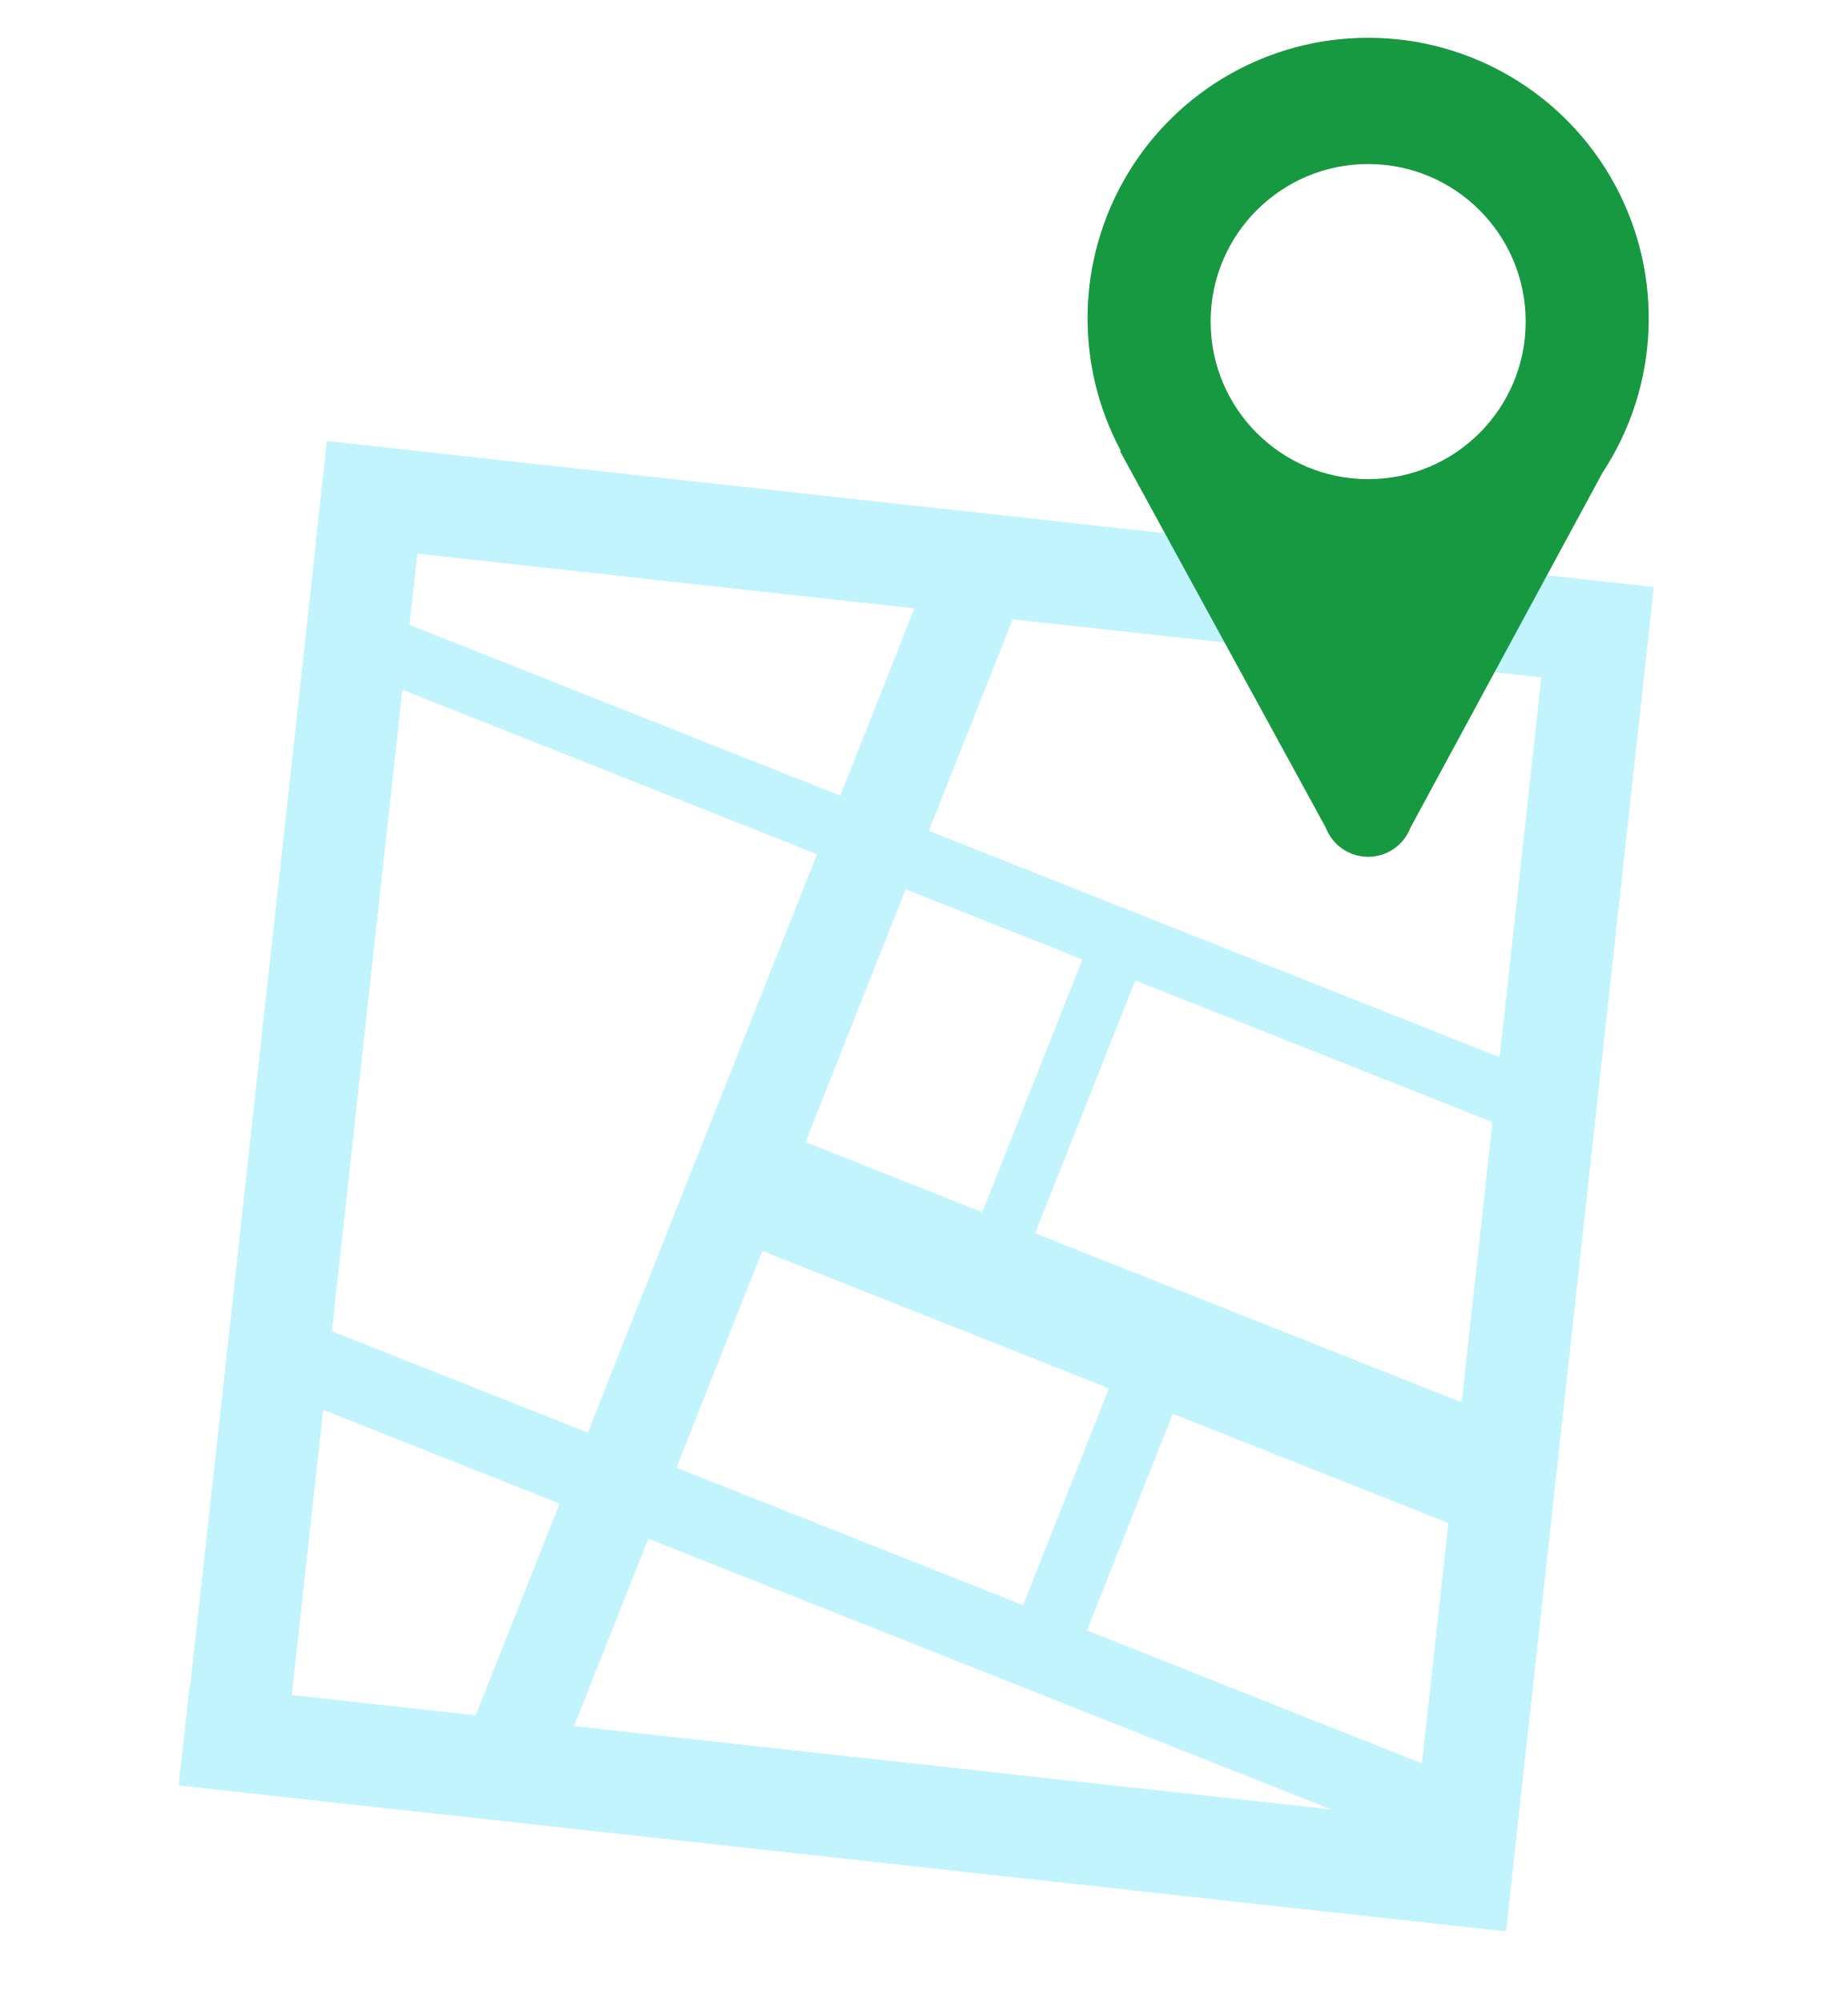
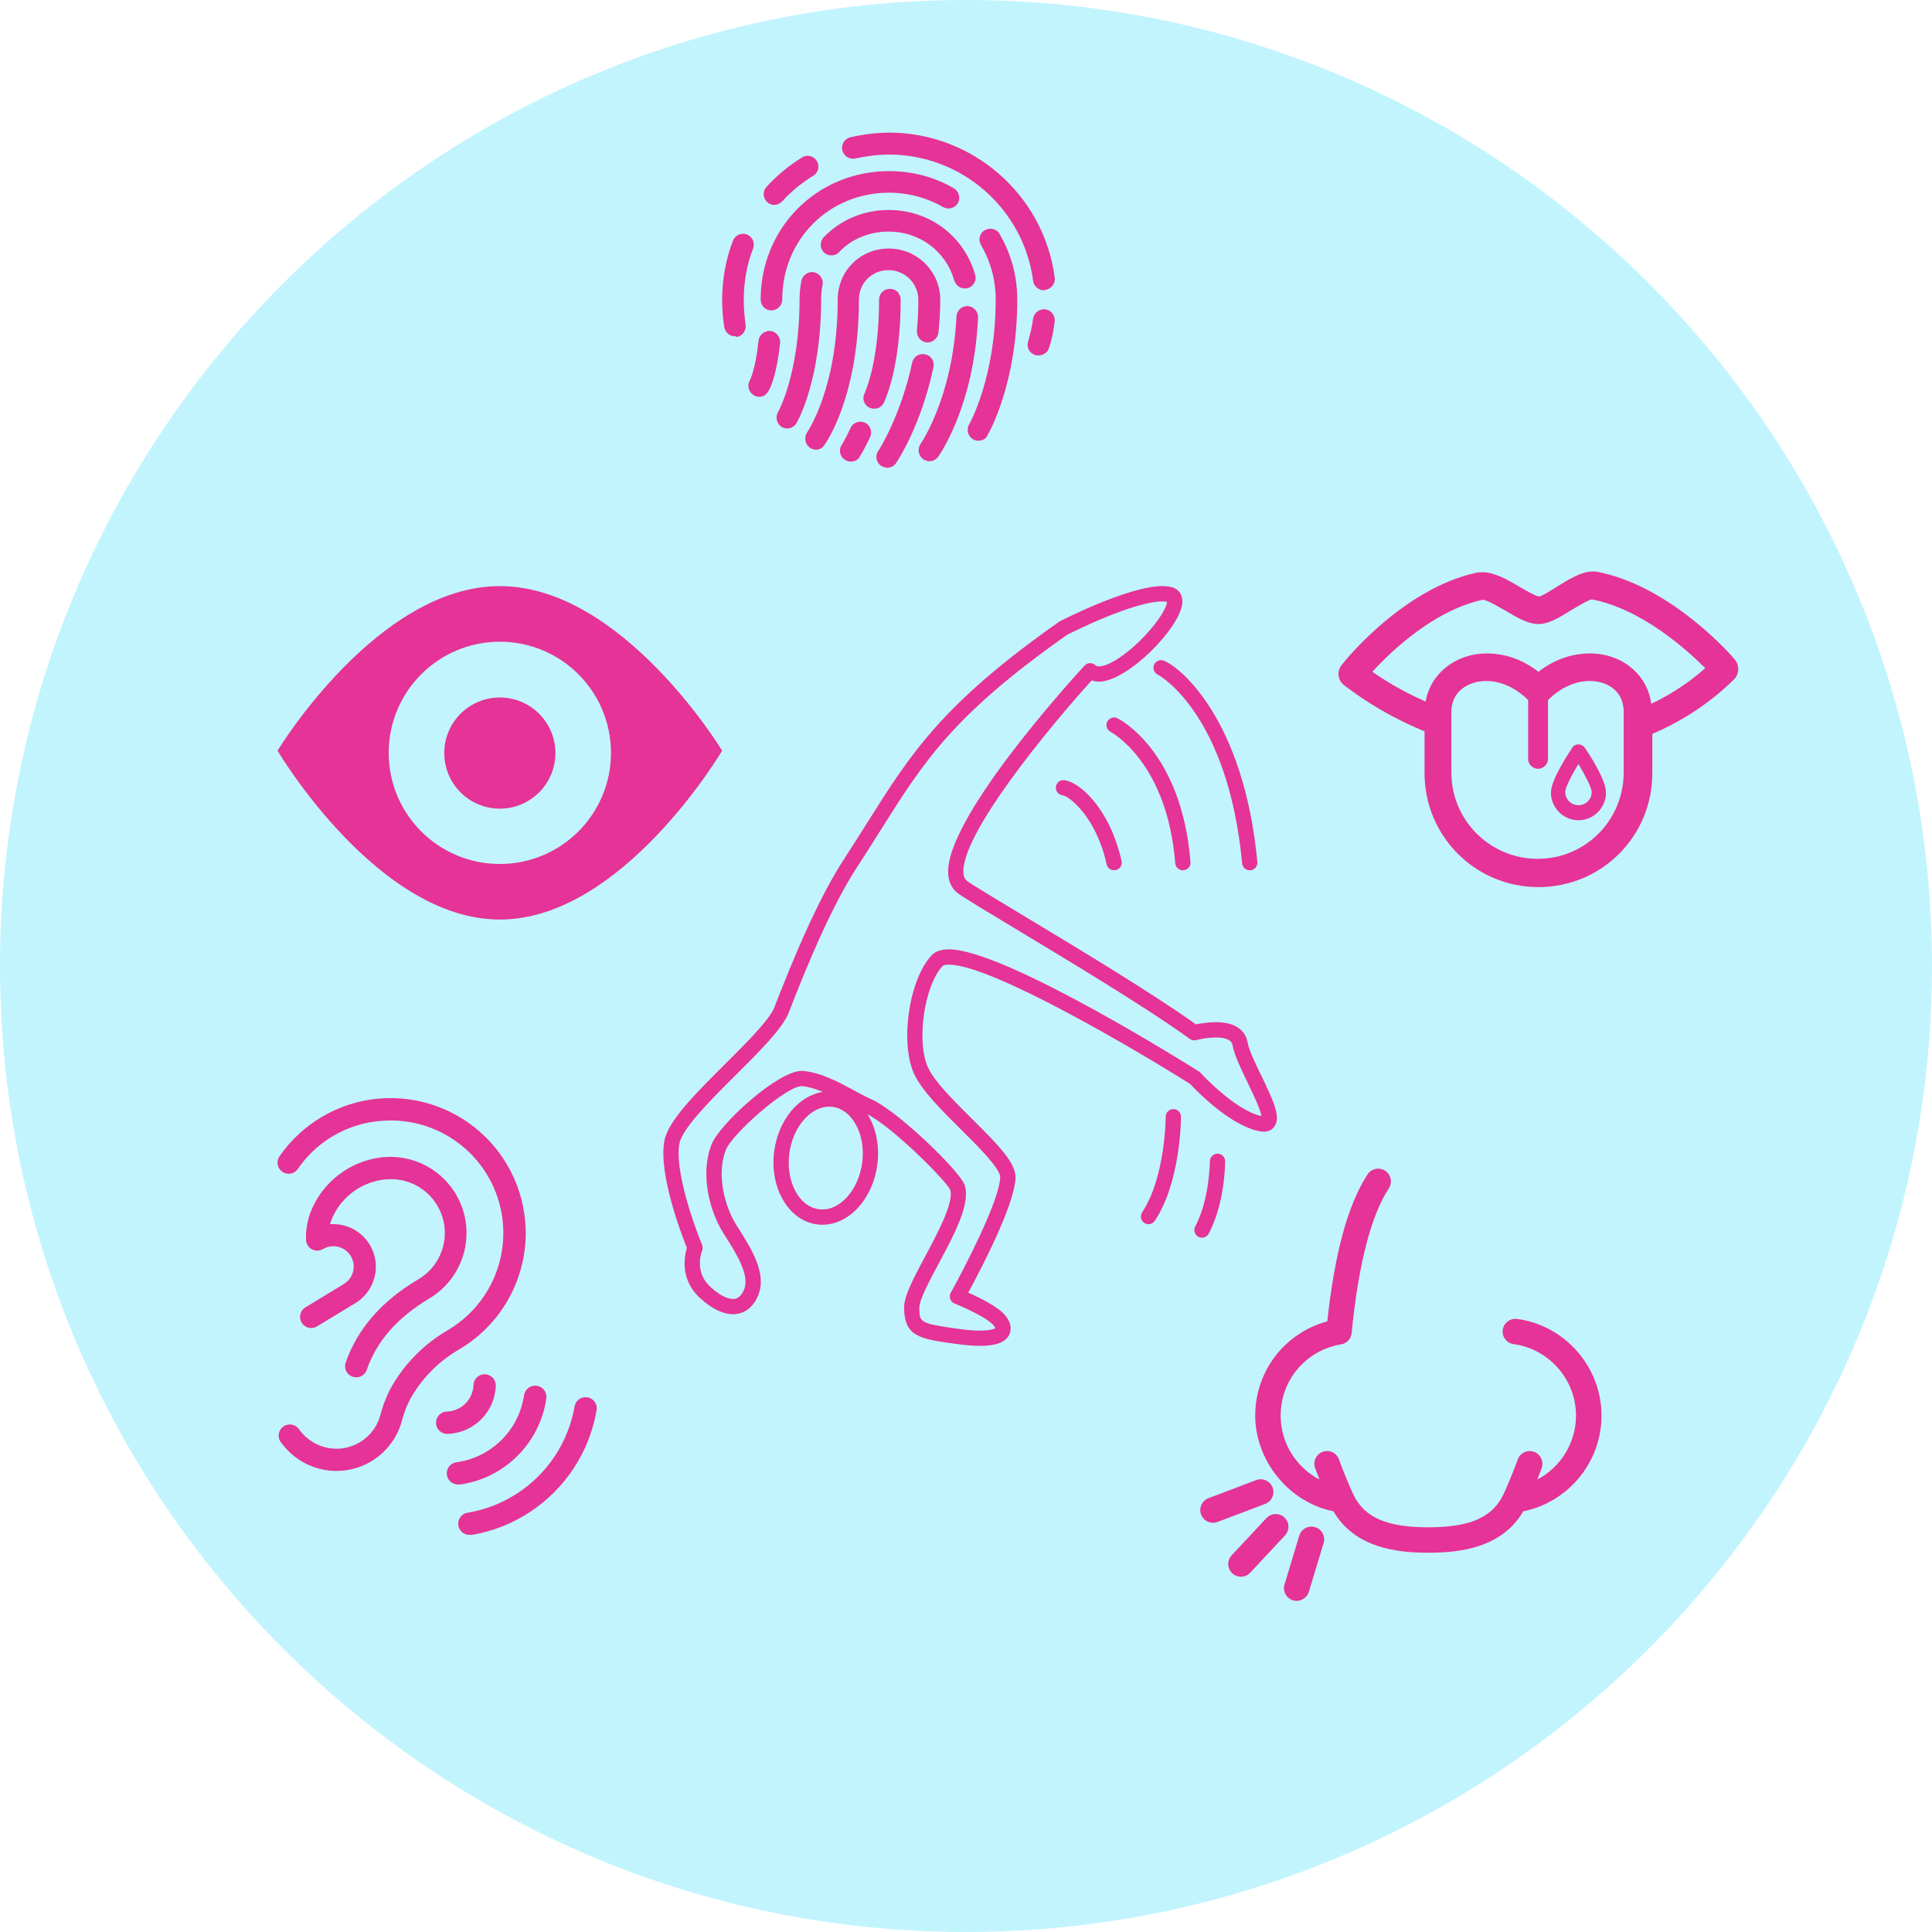
- <svg xmlns="http://www.w3.org/2000/svg" width="856" height="928" viewBox="0 0 856 928">
+ <svg xmlns="http://www.w3.org/2000/svg" id="a" width="310.49mm" height="310.49mm" viewBox="0 0 880.14 880.14">
  <defs>
-     <style>.cls-1{fill:#c2f4fe;}.cls-2{fill:#179942;}</style>
+     <style>.b{fill:#e53397;}.c{fill:#c2f4fe;}</style>
  </defs>
-   <g id="Layer_3" data-name="Layer 3">
-     <path class="cls-1" d="M765.88,272.57l.07-.64L151.49,204.35l-5.17,47h.11L88.28,780.19l-.32,0-5.17,47,614.46,67.58,0-.15.66.07,68.41-622.06Zm-579.42,47,192.15,76.18-106.22,268-118.61-47ZM373.24,529.16,419.67,412l81.93,32.48L455.17,561.64Zm-20,50.4,160.65,63.68L474.09,743.67,313.45,680ZM543.47,655l127.72,50.63L658.94,817,503.66,755.39Zm-63.81-83.61,46.43-117.13,165.53,65.62L677.34,649.71Zm215.27-81.58L430.43,384.91l38.85-98,245,26.95ZM423.76,281.88l-34.39,86.75-199.6-79.12,3.62-33Zm-274,371.29,109.58,43.44-38.9,98.12-85.22-9.37ZM266,799.74l34.43-86.86L616.84,838.33Z" />
-   </g>
-   <g id="Layer_2" data-name="Layer 2">
-     <path class="cls-2" d="M634,17.5A130,130,0,0,0,519.44,209H519l95.37,174.48,0,0a21,21,0,0,0,39.22,0l0,0L742.6,219A130,130,0,0,0,634,17.5ZM634,222a73,73,0,1,1,73-73A73,73,0,0,1,634,222Z" />
-   </g>
+   <path class="c" d="M440.07,880.14C197.41,880.14,0,682.72,0,440.07S197.41,0,440.07,0s440.06,197.42,440.06,440.07-197.42,440.06-440.06,440.06Z" />
+   <path class="b" d="M546.98,488.77c-.21-.24-.46-.44-.72-.61-3.6-2.27-88.47-55.68-114.01-55.68-3.51,0-6.17,.94-7.91,2.81-10.28,11.02-14.47,39.8-7.86,54.02,3.54,7.61,12.62,16.62,21.41,25.34,7.54,7.48,17.86,17.71,17.76,21.7-.25,10.42-16.34,41.47-22.52,52.55-.49,.88-.57,1.92-.24,2.87,.34,.94,1.06,1.7,1.99,2.07,5.54,2.2,15.25,6.84,17.72,9.91,.61,.77,.84,1.24,.91,1.22-.24,.19-1.72,1.21-7.02,1.21-2.72,0-6.03-.27-9.84-.8l-.83-.11c-16.99-2.37-16.99-2.91-16.99-9.65,0-3.56,4.69-12.31,8.82-20.03,7.17-13.39,14.59-27.24,11.83-35.71-1.97-6.04-30.15-33.62-42.63-39.15-2.42-1.08-5.06-2.51-7.85-4.02-6.91-3.75-14.73-7.99-22.98-8.82-.26-.03-.54-.04-.82-.04-10.79,0-37.35,24.09-41.07,33.56-5.31,13.56-.86,30.53,5.53,40.57l.26,.4c5.52,8.68,11.78,18.51,9.04,25.12-1.77,4.26-4.23,4.26-5.04,4.26-2.73,0-6.38-1.95-10.29-5.51-7.57-6.88-3.94-16.11-3.79-16.48,.36-.86,.36-1.83,0-2.69-3.67-8.81-12.68-34.27-10.31-46.18,1.39-6.99,14.35-19.9,25.8-31.29,10.91-10.87,21.22-21.13,24.01-28.34,7.57-19.57,19.02-47.71,31.01-66.08,3.84-5.88,7.3-11.38,10.59-16.62,20.02-31.8,33.25-52.82,85.28-89.43,2.68-1.36,30.25-15.15,43.34-15.15,.74,0,1.41,.05,2.11,.18-.08,1.2-1.19,4.62-5.87,10.53-8.09,10.24-19.6,18.88-25.13,18.89-1.08,0-1.47-.37-1.61-.51-.67-.66-1.57-1.02-2.52-.98-.94,.02-1.82,.43-2.46,1.12-6.58,7.16-64.3,70.66-62.1,95.33,.32,3.55,1.82,6.44,4.36,8.36,2.49,1.89,12.28,7.78,25.82,15.93,24.23,14.58,60.85,36.61,79.87,50.44,.85,.63,1.94,.83,2.96,.54,.04-.01,4.43-1.18,8.88-1.18,7.06,0,7.51,2.72,7.67,3.62,.71,4.24,3.64,10.31,6.74,16.75,2.27,4.69,5.87,12.17,6.4,15.44-12.13-2.61-27.55-19.49-27.7-19.66Zm-154.22,41.02c-1.69,12.61-10.52,22.33-19.7,21.09-9.14-1.23-15.17-12.69-13.45-25.54,1.6-11.89,9.56-21.19,18.13-21.19,.53,0,1.05,.03,1.59,.1,4.23,.57,7.97,3.4,10.53,7.99,2.73,4.91,3.77,11.15,2.91,17.56Zm181.81-39.83c-2.76-5.71-5.61-11.61-6.15-14.87-.59-3.53-3.25-9.44-14.53-9.44-3.61,0-7.07,.61-9.04,1.03-19.59-14.05-55.28-35.52-79.08-49.84-12.86-7.74-23.01-13.84-25.21-15.51-.61-.46-1.44-1.32-1.63-3.43-1.58-17.67,39.95-67.56,58.4-87.93,1.03,.37,2.16,.56,3.36,.56h0c12.8,0,36.79-24.29,37.91-35.63,.39-3.92-1.68-6.82-5.41-7.57-1.09-.22-2.31-.33-3.62-.33-15.36,0-45.46,15.37-46.73,16.03-.15,.07-.28,.15-.41,.25-53.35,37.51-67.62,60.18-87.38,91.56-3.28,5.21-6.72,10.67-10.53,16.52-12.34,18.92-23.98,47.51-31.67,67.37-2.25,5.83-12.51,16.04-22.43,25.92-13.32,13.27-25.91,25.8-27.71,34.86-2.96,14.83,7.69,42.7,10.21,48.99-1.16,3.84-3.23,14.46,6.03,22.87,5.34,4.86,10.38,7.32,14.98,7.32,5.11,0,9.18-3.04,11.47-8.57,4.13-9.96-3.16-21.42-9.6-31.52l-.25-.4c-5.64-8.87-9.14-23.49-4.92-34.28,2.92-7.45,27.53-29.14,34.7-29.14h0c3.14,.32,6.35,1.32,9.52,2.64-10.93,1.68-20.22,12.7-22.14,26.98-2.23,16.66,6.48,31.63,19.42,33.37,.84,.11,1.68,.17,2.51,.17,12.18,0,22.93-11.71,25.02-27.23,1.06-7.89-.27-15.66-3.73-21.88-.23-.41-.49-.78-.73-1.18,12.04,6.2,35.99,30.53,37.67,34.35,1.84,5.65-5.78,19.88-11.35,30.27-5.17,9.66-9.64,18.01-9.64,23.32,0,13.35,7.21,14.35,22.99,16.55l.83,.11c4.13,.58,7.76,.87,10.81,.87,7.28,0,11.63-1.67,13.28-5.11,.73-1.52,1.47-4.64-1.73-8.63-3.24-4.04-11.91-8.28-16.96-10.5,5.72-10.55,21.24-40.25,21.53-52.37,.16-6.64-7.43-14.52-19.83-26.81-8.35-8.29-16.98-16.85-20-23.33-5.46-11.75-1.8-37.29,6.64-46.34,.06-.06,.62-.59,2.82-.59,19.43,0,85.52,38.99,109.89,54.35,2.54,2.73,18.18,19.08,31.78,21.57,4.32,.79,6.1-1.28,6.82-2.42,2.65-4.23-.46-11.14-6.17-22.99Z" />
+   <path class="b" d="M525.69,303.01c-.66,1.75,.27,3.74,1.99,4.47,.31,.13,31.75,17.47,38.19,85.83,.17,1.8,1.69,3.16,3.46,3.16,.11,0,.21,0,.33-.01,1.92-.18,3.32-1.88,3.14-3.79-6.2-65.76-35.83-89.42-42.83-91.75-1.78-.59-3.62,.36-4.28,2.11Z" />
+   <path class="b" d="M535.4,393.26c.15,1.82,1.67,3.21,3.47,3.21,.09,0,.19,0,.28-.01,1.92-.15,3.35-1.83,3.19-3.75-4.03-50.41-32.06-64.91-33.25-65.5-1.71-.85-3.79-.16-4.66,1.55-.86,1.71-.17,3.8,1.54,4.67,.25,.13,25.73,13.62,29.42,59.83Z" />
+   <path class="b" d="M484.33,355.42c-1.86,0-3.25,1.47-3.34,3.32-.08,1.86,1.45,3.46,3.3,3.64,2.33,.22,14.91,9.09,19.85,31.36,.36,1.62,1.8,2.73,3.4,2.73,.25,0,.5-.03,.76-.08,1.88-.42,3.06-2.27,2.64-4.15-5.45-24.51-20-36.81-26.61-36.81Z" />
+   <path class="b" d="M534.53,505.26c-1.93,0-3.48,1.56-3.48,3.48,0,.27-.12,27.56-10.74,43.54-1.06,1.6-.63,3.76,.98,4.82,.59,.39,1.26,.58,1.92,.58,1.13,0,2.24-.55,2.9-1.56,11.76-17.71,11.9-46.19,11.9-47.39,0-1.93-1.56-3.49-3.48-3.49Z" />
+   <path class="b" d="M554.66,525.56h0c-1.92,0-3.48,1.56-3.49,3.48,0,.18-.1,17.31-6.67,29.7-.9,1.7-.25,3.81,1.44,4.71,.52,.27,1.08,.4,1.63,.4,1.25,0,2.45-.67,3.08-1.85,7.4-13.95,7.48-32.2,7.48-32.96,0-1.92-1.56-3.48-3.48-3.48Z" />
+   <path class="b" d="M691.1,600.86c-3.16-.42-6.08,1.79-6.51,4.96-.43,3.16,1.79,6.08,4.96,6.51,16.19,2.19,28.41,16.19,28.41,32.57,0,12.49-7.08,23.56-17.61,29.1,.63-1.61,1.28-3.32,1.96-5.18,1.09-3-.45-6.33-3.46-7.42-3-1.09-6.33,.45-7.42,3.46-3.36,9.24-6.45,15.77-6.5,15.88h0c-5.03,10.54-15.27,15.04-34.24,15.04s-29.06-4.45-34.13-14.86c-.03-.06-.04-.11-.06-.18-.03-.06-3.14-6.62-6.51-15.89-1.09-3.01-4.41-4.55-7.42-3.46-3,1.09-4.56,4.42-3.46,7.42,.68,1.87,1.34,3.58,1.97,5.2-10.56-5.54-17.67-16.62-17.67-29.12,0-16.18,11.57-29.82,27.51-32.44,2.58-.43,4.57-2.53,4.83-5.14,3.09-31.27,8.79-53.45,16.95-65.96,1.74-2.68,.99-6.27-1.69-8.02-2.68-1.74-6.27-.99-8.01,1.69-8.92,13.68-14.93,35.6-18.35,66.95-19.27,5.17-32.82,22.56-32.82,42.93s15.11,39.44,35.63,43.58c9.83,16.85,29.22,18.88,43.24,18.88s33.41-2.03,43.25-18.88c20.52-4.15,35.63-22.36,35.63-43.58,0-22.14-16.53-41.08-38.45-44.05Z" />
+   <path class="b" d="M565.32,718.29c-1.42,0-2.83-.51-3.95-1.55-2.34-2.19-2.46-5.85-.28-8.19l15.85-16.98c2.18-2.33,5.85-2.46,8.18-.28,2.34,2.19,2.46,5.85,.28,8.18l-15.85,16.99c-1.14,1.22-2.69,1.84-4.23,1.84Z" />
+   <path class="b" d="M552.6,693.71c-2.33,0-4.54-1.43-5.42-3.74-1.13-2.99,.37-6.33,3.37-7.47l21.72-8.23c2.99-1.13,6.33,.37,7.47,3.37,1.13,2.99-.37,6.33-3.37,7.47l-21.72,8.23c-.68,.25-1.37,.38-2.05,.38Z" />
+   <path class="b" d="M590.72,729.29c-.55,0-1.12-.08-1.68-.25-3.06-.93-4.79-4.16-3.86-7.23l6.72-22.24c.92-3.06,4.14-4.8,7.22-3.87,3.06,.92,4.79,4.15,3.87,7.22l-6.72,22.24c-.76,2.5-3.06,4.12-5.55,4.12Z" />
+   <path class="b" d="M227.71,393.6c-27.96,0-50.63-22.67-50.63-50.63s22.67-50.63,50.63-50.63,50.63,22.67,50.63,50.63-22.67,50.63-50.63,50.63Zm0-126.59c-55.93,0-101.27,74.96-101.27,74.96,0,0,45.34,76.94,101.27,76.94s101.27-76.94,101.27-76.94c0,0-45.34-74.96-101.27-74.96Z" />
+   <circle class="b" cx="227.71" cy="343.06" r="25.32" transform="translate(-176.38 422.16) rotate(-67.5)" />
+   <path class="b" d="M225.86,631.32c.03-.89-.17-1.77-.59-2.56-.42-.79-1.04-1.45-1.79-1.92-.76-.47-1.62-.74-2.51-.77-.89-.03-1.77,.17-2.56,.59s-1.45,1.04-1.92,1.79c-.47,.76-.74,1.62-.77,2.51-.04,1.04-.2,2.08-.5,3.08s-.71,1.97-1.25,2.87c-.53,.9-1.18,1.73-1.92,2.47-.74,.74-1.57,1.38-2.47,1.92-.9,.53-1.86,.95-2.87,1.25-1,.29-2.04,.46-3.08,.5-.89,.01-1.76,.26-2.53,.72-.76,.46-1.39,1.11-1.83,1.89-.43,.78-.65,1.66-.64,2.55,.01,.89,.26,1.76,.72,2.53,.46,.76,1.11,1.39,1.89,1.83,.78,.43,1.66,.65,2.55,.64h.16c1.89-.06,3.77-.37,5.59-.9,1.82-.53,3.56-1.29,5.2-2.26,1.63-.97,3.13-2.13,4.48-3.47,1.34-1.34,2.51-2.84,3.48-4.47,.97-1.63,1.73-3.37,2.26-5.19,.53-1.82,.84-3.7,.9-5.59Z" />
+   <path class="b" d="M248.88,637.09c.12-.89,.01-1.8-.32-2.63s-.89-1.56-1.6-2.12c-.71-.55-1.55-.91-2.44-1.04-.89-.12-1.8-.01-2.63,.32s-1.56,.89-2.12,1.6c-.55,.71-.91,1.55-1.04,2.44-.37,2.54-1.02,5.03-1.92,7.43s-2.06,4.7-3.45,6.86-3.01,4.16-4.82,5.97-3.82,3.43-5.97,4.82-4.46,2.54-6.86,3.45-4.89,1.54-7.43,1.92c-.89,.06-1.75,.36-2.49,.86s-1.34,1.18-1.73,1.99c-.39,.8-.56,1.69-.5,2.59,.06,.89,.36,1.75,.86,2.49,.5,.74,1.18,1.34,1.99,1.73,.8,.39,1.69,.56,2.59,.5h.71c3.27-.47,6.48-1.29,9.57-2.45,3.09-1.16,6.06-2.64,8.83-4.43,2.78-1.79,5.36-3.87,7.69-6.2,2.34-2.34,4.41-4.91,6.2-7.69,1.79-2.78,3.27-5.74,4.43-8.83,1.16-3.09,1.98-6.3,2.45-9.57Z" />
+   <path class="b" d="M267.64,636.56c-.43-.07-.87-.09-1.31-.05s-.87,.13-1.28,.28c-.41,.15-.81,.35-1.17,.6-.36,.25-.69,.55-.97,.88-.29,.33-.53,.7-.72,1.1-.19,.4-.33,.82-.41,1.25-.69,4-1.79,7.91-3.28,11.69s-3.36,7.38-5.58,10.78c-2.22,3.39-4.79,6.55-7.65,9.42-2.87,2.87-6.02,5.44-9.41,7.67-3.39,2.23-7,4.1-10.77,5.6s-7.69,2.6-11.68,3.29c-.89,.07-1.75,.38-2.48,.89-.73,.51-1.32,1.2-1.7,2.01-.38,.81-.54,1.7-.47,2.59,.07,.89,.38,1.75,.89,2.48,.51,.73,1.2,1.32,2.01,1.7,.81,.38,1.7,.54,2.59,.47,.05,0,.1,0,.15,.01,.05,0,.1,0,.15,0s.1,0,.15,0,.1,0,.15,0c.05,0,.1,0,.15,0,.05,0,.1,0,.15-.01,4.69-.82,9.28-2.11,13.7-3.86,4.42-1.75,8.65-3.95,12.62-6.57s7.67-5.63,11.02-9,6.36-7.07,8.96-11.05,4.79-8.22,6.53-12.65c1.74-4.43,3.02-9.02,3.82-13.71,.07-.43,.08-.88,.04-1.31-.04-.44-.14-.87-.3-1.28-.15-.41-.36-.8-.62-1.16-.26-.36-.56-.68-.9-.96-.34-.28-.71-.52-1.11-.7-.4-.18-.82-.32-1.25-.39Z" />
+   <path class="b" d="M239.36,566.24c.64-8.92-.67-17.88-3.84-26.25-3.17-8.37-8.13-15.94-14.53-22.2-6.4-6.26-14.08-11.04-22.52-14.02-8.44-2.98-17.42-4.09-26.33-3.25-8.91,.84-17.53,3.62-25.25,8.13s-14.38,10.66-19.49,18c-.53,.73-.86,1.59-.94,2.5-.09,.9,.07,1.81,.45,2.63,.38,.82,.98,1.52,1.73,2.04,.75,.51,1.62,.82,2.52,.88,.9,.06,1.81-.12,2.62-.52,.81-.4,1.5-1.02,1.99-1.78,1.41-2.05,2.98-3.99,4.67-5.81,1.7-1.82,3.53-3.51,5.47-5.06,1.95-1.55,4-2.96,6.16-4.21,2.15-1.25,4.4-2.34,6.71-3.26s4.69-1.67,7.11-2.24c2.42-.57,4.88-.96,7.37-1.17,7.7-.72,15.47,.32,22.71,3.02s13.78,7.02,19.13,12.61c5.34,5.59,9.36,12.32,11.73,19.68,2.38,7.36,3.06,15.16,1.99,22.82s-3.85,14.98-8.14,21.42c-4.29,6.43-9.99,11.81-16.65,15.74-1.76,1.02-3.48,2.12-5.15,3.29-1.67,1.17-3.28,2.41-4.84,3.73-1.56,1.31-3.06,2.69-4.5,4.14-1.44,1.44-2.81,2.95-4.12,4.51-1.31,1.56-2.55,3.18-3.71,4.85-1.17,1.67-2.26,3.39-3.27,5.16l-.16,.28c-.36,.67-.71,1.34-1.05,2.03-.33,.68-.66,1.37-.96,2.07-.31,.7-.6,1.4-.87,2.11-.28,.71-.54,1.42-.79,2.14-.25,.72-.48,1.44-.7,2.17-.22,.73-.42,1.46-.61,2.2-.41,1.51-.98,2.96-1.71,4.34s-1.62,2.67-2.64,3.85-2.17,2.24-3.43,3.16c-1.26,.92-2.62,1.7-4.05,2.32s-2.93,1.07-4.46,1.35c-1.53,.28-3.1,.39-4.65,.32-1.08-.05-2.15-.19-3.2-.4-1.06-.22-2.09-.51-3.1-.89-1.01-.37-1.99-.83-2.93-1.35-.94-.52-1.84-1.12-2.69-1.78s-1.65-1.39-2.39-2.17c-.74-.78-1.42-1.63-2.03-2.51-.53-.67-1.22-1.2-2-1.53-.79-.33-1.64-.47-2.5-.38-.85,.09-1.67,.38-2.37,.87-.7,.48-1.27,1.14-1.66,1.9-.38,.76-.57,1.61-.54,2.47,.03,.85,.28,1.69,.72,2.42,.91,1.32,1.92,2.57,3.02,3.73s2.29,2.24,3.56,3.23c1.27,.98,2.61,1.87,4.01,2.64,1.4,.78,2.86,1.44,4.37,2,1.51,.55,3.05,.99,4.62,1.3,1.57,.31,3.17,.51,4.77,.58h1.22c2.24,0,4.48-.24,6.67-.72,2.19-.48,4.32-1.2,6.36-2.14,2.04-.94,3.96-2.11,5.75-3.47s3.41-2.91,4.86-4.63c1.45-1.71,2.7-3.58,3.75-5.57,1.04-1.99,1.87-4.08,2.45-6.25,.15-.6,.32-1.2,.5-1.8,.18-.6,.37-1.19,.57-1.78,.2-.59,.42-1.17,.64-1.75,.23-.58,.46-1.16,.71-1.73,.25-.57,.51-1.14,.78-1.69,.27-.56,.56-1.11,.85-1.66l.16-.28c.87-1.51,1.81-2.98,2.81-4.4,1-1.43,2.06-2.81,3.18-4.14,1.12-1.33,2.3-2.62,3.53-3.85s2.52-2.41,3.85-3.53c1.33-1.12,2.72-2.18,4.14-3.18s2.89-1.93,4.4-2.81c2.84-1.67,5.54-3.57,8.08-5.68,2.54-2.11,4.9-4.41,7.07-6.9,2.17-2.48,4.13-5.14,5.87-7.94,1.74-2.8,3.26-5.73,4.53-8.78s2.3-6.18,3.07-9.39c.77-3.21,1.28-6.47,1.52-9.76Z" />
+   <path class="b" d="M156.56,585l-17.36,10.54c-.78,.46-1.42,1.11-1.86,1.89-.44,.79-.66,1.67-.65,2.57,.02,.9,.27,1.78,.74,2.55s1.13,1.4,1.93,1.83c.79,.43,1.68,.64,2.58,.61s1.78-.3,2.54-.78l17.42-10.56c2.47-1.5,4.57-3.54,6.16-5.96,1.58-2.42,2.6-5.16,2.99-8.03,.39-2.87,.13-5.78-.76-8.53-.88-2.75-2.37-5.27-4.36-7.38-1.98-2.1-4.41-3.74-7.11-4.78-2.7-1.04-5.59-1.47-8.47-1.26,.06-.2,.12-.4,.18-.6,.06-.2,.13-.4,.19-.6,.07-.2,.14-.4,.21-.59s.15-.39,.23-.59,.16-.39,.25-.58c.08-.19,.17-.38,.26-.57,.72-1.53,1.57-3,2.54-4.39,.97-1.39,2.06-2.69,3.25-3.89,1.19-1.2,2.48-2.3,3.86-3.28,1.38-.98,2.84-1.84,4.37-2.57,1.53-.73,3.11-1.33,4.74-1.79,1.63-.46,3.29-.78,4.98-.96h.26c3.7-.37,7.43,.11,10.92,1.39,3.49,1.28,6.63,3.34,9.21,6.02,2.57,2.68,4.5,5.91,5.65,9.44,1.14,3.54,1.47,7.28,.95,10.96-.52,3.68-1.87,7.19-3.94,10.27-2.08,3.08-4.82,5.65-8.04,7.52-16.56,9.8-27.63,22.53-32.93,37.8-.3,.84-.36,1.74-.2,2.62,.16,.88,.56,1.69,1.14,2.37s1.33,1.19,2.17,1.48c.84,.3,1.74,.36,2.62,.2,.88-.16,1.69-.56,2.37-1.14,.68-.58,1.19-1.33,1.48-2.17,4.55-13.13,13.88-23.73,28.42-32.48,4.49-2.65,8.32-6.28,11.22-10.62,2.89-4.34,4.77-9.27,5.49-14.44,.72-5.16,.27-10.43-1.32-15.39-1.59-4.97-4.28-9.51-7.87-13.29-3.59-3.78-7.99-6.71-12.86-8.56-4.88-1.85-10.11-2.58-15.3-2.13h-.28c-2.27,.23-4.52,.65-6.71,1.26-2.2,.61-4.34,1.41-6.4,2.39s-4.03,2.13-5.9,3.45c-1.86,1.32-3.61,2.79-5.22,4.4s-3.08,3.36-4.39,5.23c-1.31,1.87-2.46,3.84-3.43,5.9-.37,.79-.71,1.59-1.02,2.4-.31,.81-.58,1.64-.83,2.47-.24,.84-.45,1.68-.62,2.53-.17,.85-.31,1.71-.42,2.57-.11,.86-.18,1.73-.21,2.6-.04,.87-.04,1.74,0,2.61,.03,.58,.17,1.15,.4,1.69s.55,1.03,.94,1.46c.39,.43,.86,.79,1.38,1.06,.52,.27,1.07,.45,1.65,.53,.58,.08,1.16,.07,1.73-.05,.57-.12,1.12-.33,1.62-.63,1.4-.83,2.99-1.28,4.62-1.3,1.63-.02,3.23,.39,4.65,1.19s2.6,1.95,3.43,3.35c.83,1.4,1.28,2.99,1.3,4.62s-.39,3.23-1.19,4.65c-.8,1.42-1.95,2.6-3.35,3.43Z" />
+   <path class="b" d="M752.23,320.61c-1.67-13.22-13.22-22.93-27.95-22.93-8.2,0-16.4,2.85-23.43,8.37-7.03-5.52-15.23-8.37-23.43-8.37-14.39,0-25.77,9.21-27.95,21.92-11.05-4.85-19.25-10.04-24.27-13.56,8.37-9.21,27.95-27.95,50.21-32.8,2.01,0,7.2,3.18,10.54,5.02,5.52,3.35,10.38,6.03,14.9,6.03s9.37-2.85,14.73-6.19c2.85-1.67,8.2-5.02,9.71-5.02,22.59,4.35,43.18,22.93,51.55,31.3-4.69,4.18-12.89,10.71-24.6,16.23Zm-12.55,31.3c0,21.76-17.41,39.33-39.16,39.33s-39.33-17.57-39.33-39.33v-27.62c0-9.71,8.2-14.06,15.9-14.06,6.69,0,13.56,3.18,19.08,8.7v26.95c0,2.34,2.18,4.35,4.52,4.35s4.52-2.01,4.52-4.35v-26.95c5.52-5.52,12.22-8.7,19.08-8.7,7.7,0,15.4,4.35,15.4,14.06v27.62Zm50.71-51.38c-1.17-1.51-28.95-33.47-62.59-40-.67-.17-1.51-.17-2.18-.17-5.36,0-11.05,3.68-16.57,7.03-2.68,1.67-6.69,4.35-8.03,4.35-1.51-.17-6.03-2.85-8.7-4.35-5.52-3.35-11.55-6.69-16.9-6.69-1,0-1.67,0-2.68,.17-33.64,7.2-60.59,40.67-61.59,42.18-2.18,2.68-1.67,6.53,.67,8.7,1,.67,14.73,12.22,37.15,21.42v19.08c0,28.62,23.1,51.88,51.88,51.88s51.88-23.1,51.88-51.88v-17.91c23.6-10.04,36.82-24.6,37.66-25.27,2.01-2.51,2.01-6.03,0-8.54Z" />
+   <path class="b" d="M719.09,348.06c-3.35,5.36-6.03,10.88-6.03,12.72,0,3.35,2.68,6.03,6.03,6.03s6.03-2.68,6.03-6.03c0-1.84-2.85-7.36-6.03-12.72Zm0,25.61c-7.03,0-12.55-5.86-12.55-12.55,0-5.86,7.7-17.41,9.87-20.75,1.17-1.67,4.02-1.67,5.36,0,2.34,3.35,9.87,14.9,9.87,20.75,0,6.69-5.52,12.55-12.55,12.55Z" />
+   <path class="b" d="M352.76,93.37c-1.15,0-2.46-.49-3.28-1.31-1.97-1.8-2.13-4.92-.33-6.89,4.76-5.25,10.17-9.67,16.23-13.45,2.3-1.48,5.41-.66,6.72,1.64,1.48,2.3,.66,5.41-1.64,6.72-5.25,3.28-10,7.05-14.1,11.64-.98,.98-2.3,1.64-3.61,1.64Z" />
+   <path class="b" d="M334.89,153.22c-2.3,0-4.43-1.64-4.92-4.1-.66-4.1-.98-8.36-.98-12.46,0-9.35,1.64-18.53,4.92-27.05,.98-2.46,3.77-3.77,6.39-2.79,2.46,.98,3.77,3.77,2.79,6.39-2.95,7.54-4.26,15.41-4.26,23.61,0,3.61,.33,7.38,.82,10.99,.49,2.62-1.31,5.25-4.1,5.74-.16-.49-.33-.33-.66-.33Z" />
+   <path class="b" d="M473.11,161.91c-.49,0-.98,0-1.48-.16-2.62-.82-4.1-3.44-3.28-6.07,.98-3.44,1.8-6.89,2.3-10.49,.33-2.62,2.79-4.59,5.57-4.26,2.62,.33,4.59,2.79,4.26,5.57-.49,4.1-1.31,8.2-2.62,12.13-.66,1.97-2.62,3.28-4.76,3.28Z" />
+   <path class="b" d="M475.57,132.23c-2.46,0-4.59-1.8-4.92-4.26-4.26-32.79-32.47-57.55-65.59-57.55-5.25,0-10.33,.66-15.41,1.8-2.62,.49-5.41-1.15-5.9-3.77-.66-2.62,.98-5.25,3.61-5.9,5.74-1.31,11.64-2.13,17.71-2.13,38.04,0,70.51,28.37,75.43,66.08,.33,2.62-1.48,5.08-4.26,5.57-.33,.16-.49,.16-.66,.16Z" />
+   <path class="b" d="M445.73,200.77c-.82,0-1.64-.16-2.46-.66-2.3-1.31-3.12-4.43-1.8-6.72,.16-.16,12.13-21.48,12.13-56.9,0-8.85-2.3-17.38-6.72-24.92-1.31-2.3-.66-5.41,1.8-6.72,2.3-1.31,5.41-.66,6.72,1.8,5.25,9.02,8.03,19.18,8.03,29.84,0,38.2-12.95,60.83-13.61,61.82-.66,1.64-2.3,2.46-4.1,2.46Z" />
+   <path class="b" d="M351.45,141.41c-2.79,0-4.92-2.13-4.92-4.92,0-32.79,25.74-58.54,58.54-58.54,10.33,0,20.66,2.62,29.51,7.87,2.3,1.31,3.12,4.43,1.8,6.72-1.31,2.3-4.43,3.12-6.72,1.8-7.38-4.26-15.91-6.56-24.6-6.56-27.38,0-48.7,21.32-48.7,48.7,0,2.79-2.3,4.92-4.92,4.92Z" />
+   <path class="b" d="M345.87,180.77c-.82,0-1.8-.16-2.62-.82-2.3-1.48-2.95-4.43-1.64-6.72,.16-.33,2.62-5.08,3.94-18.04,.33-2.62,2.62-4.59,5.41-4.43,2.62,.33,4.59,2.62,4.43,5.41-1.64,15.58-4.76,21.15-5.41,22.14-.98,1.64-2.46,2.46-4.1,2.46Z" />
+   <path class="b" d="M423.43,210.12c-.98,0-1.97-.33-2.95-.98-2.13-1.64-2.62-4.59-1.15-6.89,.16-.16,14.59-20.99,16.4-58.05,.16-2.79,2.46-4.92,5.08-4.76,2.79,.16,4.76,2.46,4.76,5.08-1.8,40.5-17.54,62.64-18.2,63.62-.98,1.31-2.46,1.97-3.94,1.97Z" />
+   <path class="b" d="M439.5,131.41c-2.13,0-4.1-1.48-4.76-3.61-3.77-13.28-15.74-22.3-29.84-22.3-8.85,0-16.89,3.28-22.63,9.35-1.8,1.97-4.92,1.97-6.89,.16-1.97-1.8-1.97-4.92-.16-6.89,7.71-8.03,18.2-12.46,29.68-12.46,18.53,0,34.27,11.81,39.35,29.51,.82,2.62-.82,5.41-3.44,6.07-.33,.16-.82,.16-1.31,.16Z" />
+   <path class="b" d="M358.66,195.2c-.82,0-1.64-.16-2.46-.66-2.3-1.31-3.12-4.43-1.8-6.72,.16-.16,9.84-17.71,9.84-51.32,0-2.95,.33-5.74,.82-8.53,.49-2.62,3.12-4.43,5.74-3.94,2.62,.49,4.43,3.12,3.94,5.74-.49,2.13-.66,4.43-.66,6.56,0,36.57-10.66,55.59-11.15,56.24-.98,1.8-2.62,2.62-4.26,2.62Z" />
+   <path class="b" d="M404.25,213.07c-.98,0-1.8-.33-2.79-.82-2.3-1.48-2.95-4.59-1.31-6.89,.16-.16,10.17-15.74,15.41-40.17,.49-2.62,3.12-4.43,5.9-3.77,2.62,.49,4.43,3.12,3.77,5.9-5.57,26.4-16.4,42.8-16.89,43.45-.82,1.48-2.46,2.3-4.1,2.3Z" />
+   <path class="b" d="M371.78,204.87c-.98,0-1.97-.33-2.95-.98-2.13-1.64-2.62-4.59-1.15-6.89,.16-.33,13.94-20,13.94-60.5,0-13.12,10.33-23.28,23.28-23.28s23.45,10.49,23.45,23.28c0,4.92-.33,10-.82,15.09-.33,2.62-2.79,4.59-5.41,4.43-2.62-.33-4.59-2.62-4.43-5.41,.49-4.59,.66-9.35,.66-14.1,0-7.38-6.07-13.45-13.61-13.45s-13.45,5.9-13.45,13.45c0,44.11-15.09,65.42-15.74,66.24-.82,1.31-2.3,2.13-3.77,2.13Z" />
+   <path class="b" d="M387.52,210.28c-.98,0-1.8-.33-2.62-.82-2.3-1.48-2.95-4.59-1.48-6.72,0,0,1.8-2.79,4.1-7.87,1.15-2.46,4.1-3.44,6.56-2.3,2.46,1.15,3.44,4.1,2.3,6.56-2.62,5.74-4.76,8.85-4.76,9.02-.82,1.48-2.46,2.13-4.1,2.13Z" />
+   <path class="b" d="M398.34,186.18c-.82,0-1.48-.16-2.3-.49-2.46-1.15-3.44-4.26-2.13-6.56,0-.16,6.56-13.61,6.56-42.63,0-2.79,2.13-4.92,4.92-4.92s4.92,2.13,4.92,4.92c0,31.48-7.38,46.4-7.71,47.06-.82,1.64-2.46,2.62-4.26,2.62Z" />
</svg>
